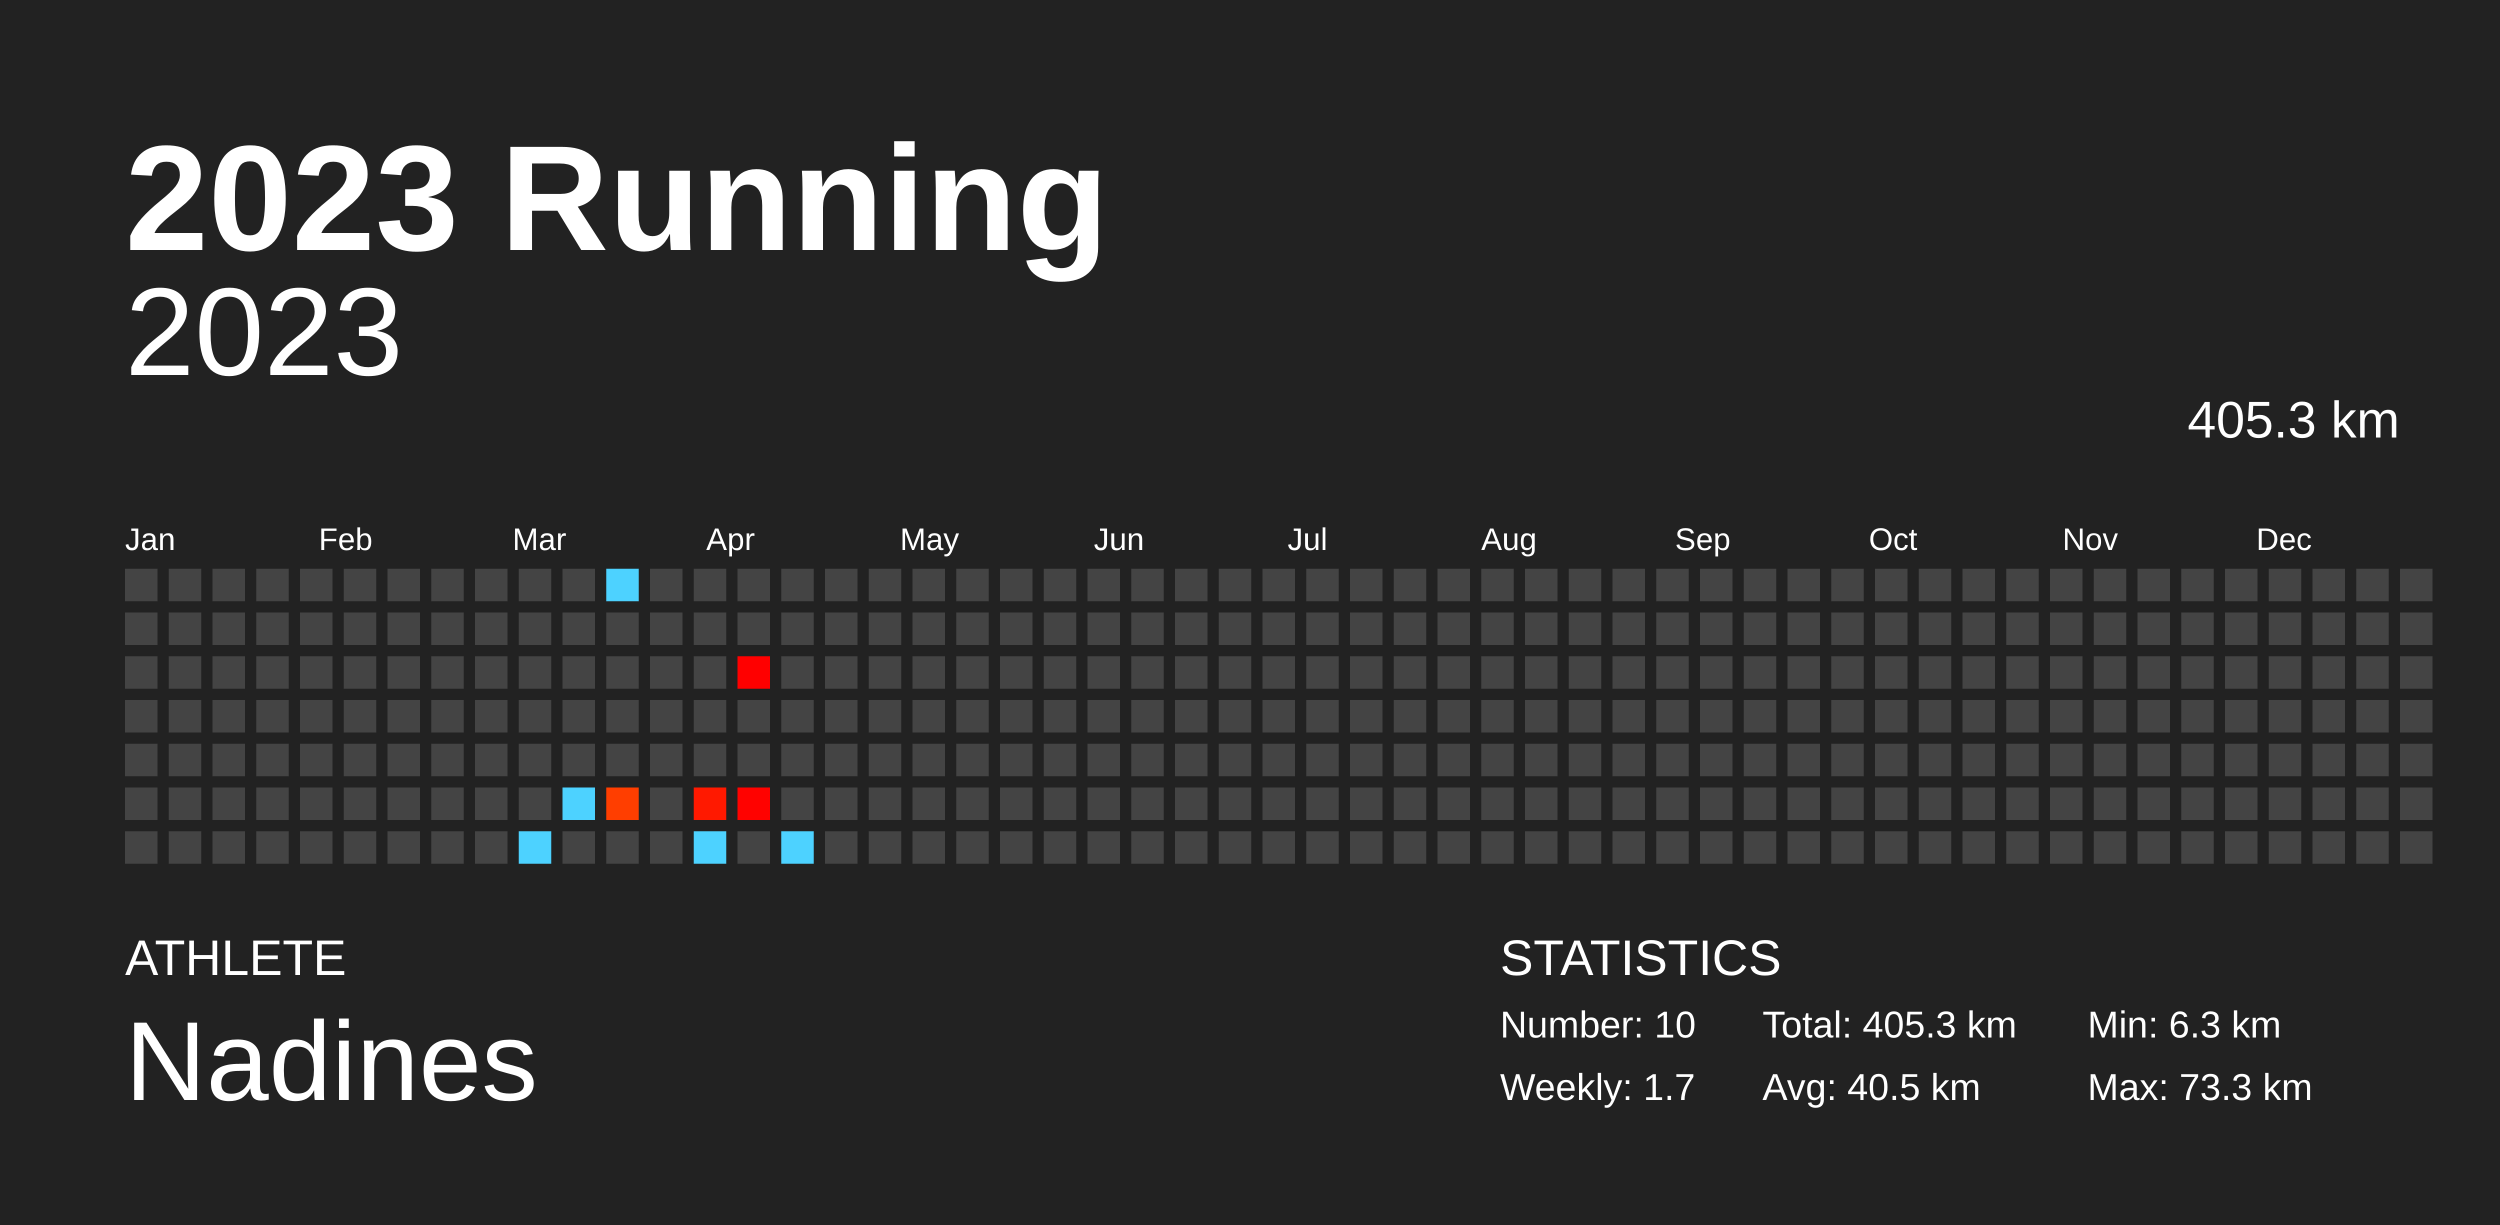
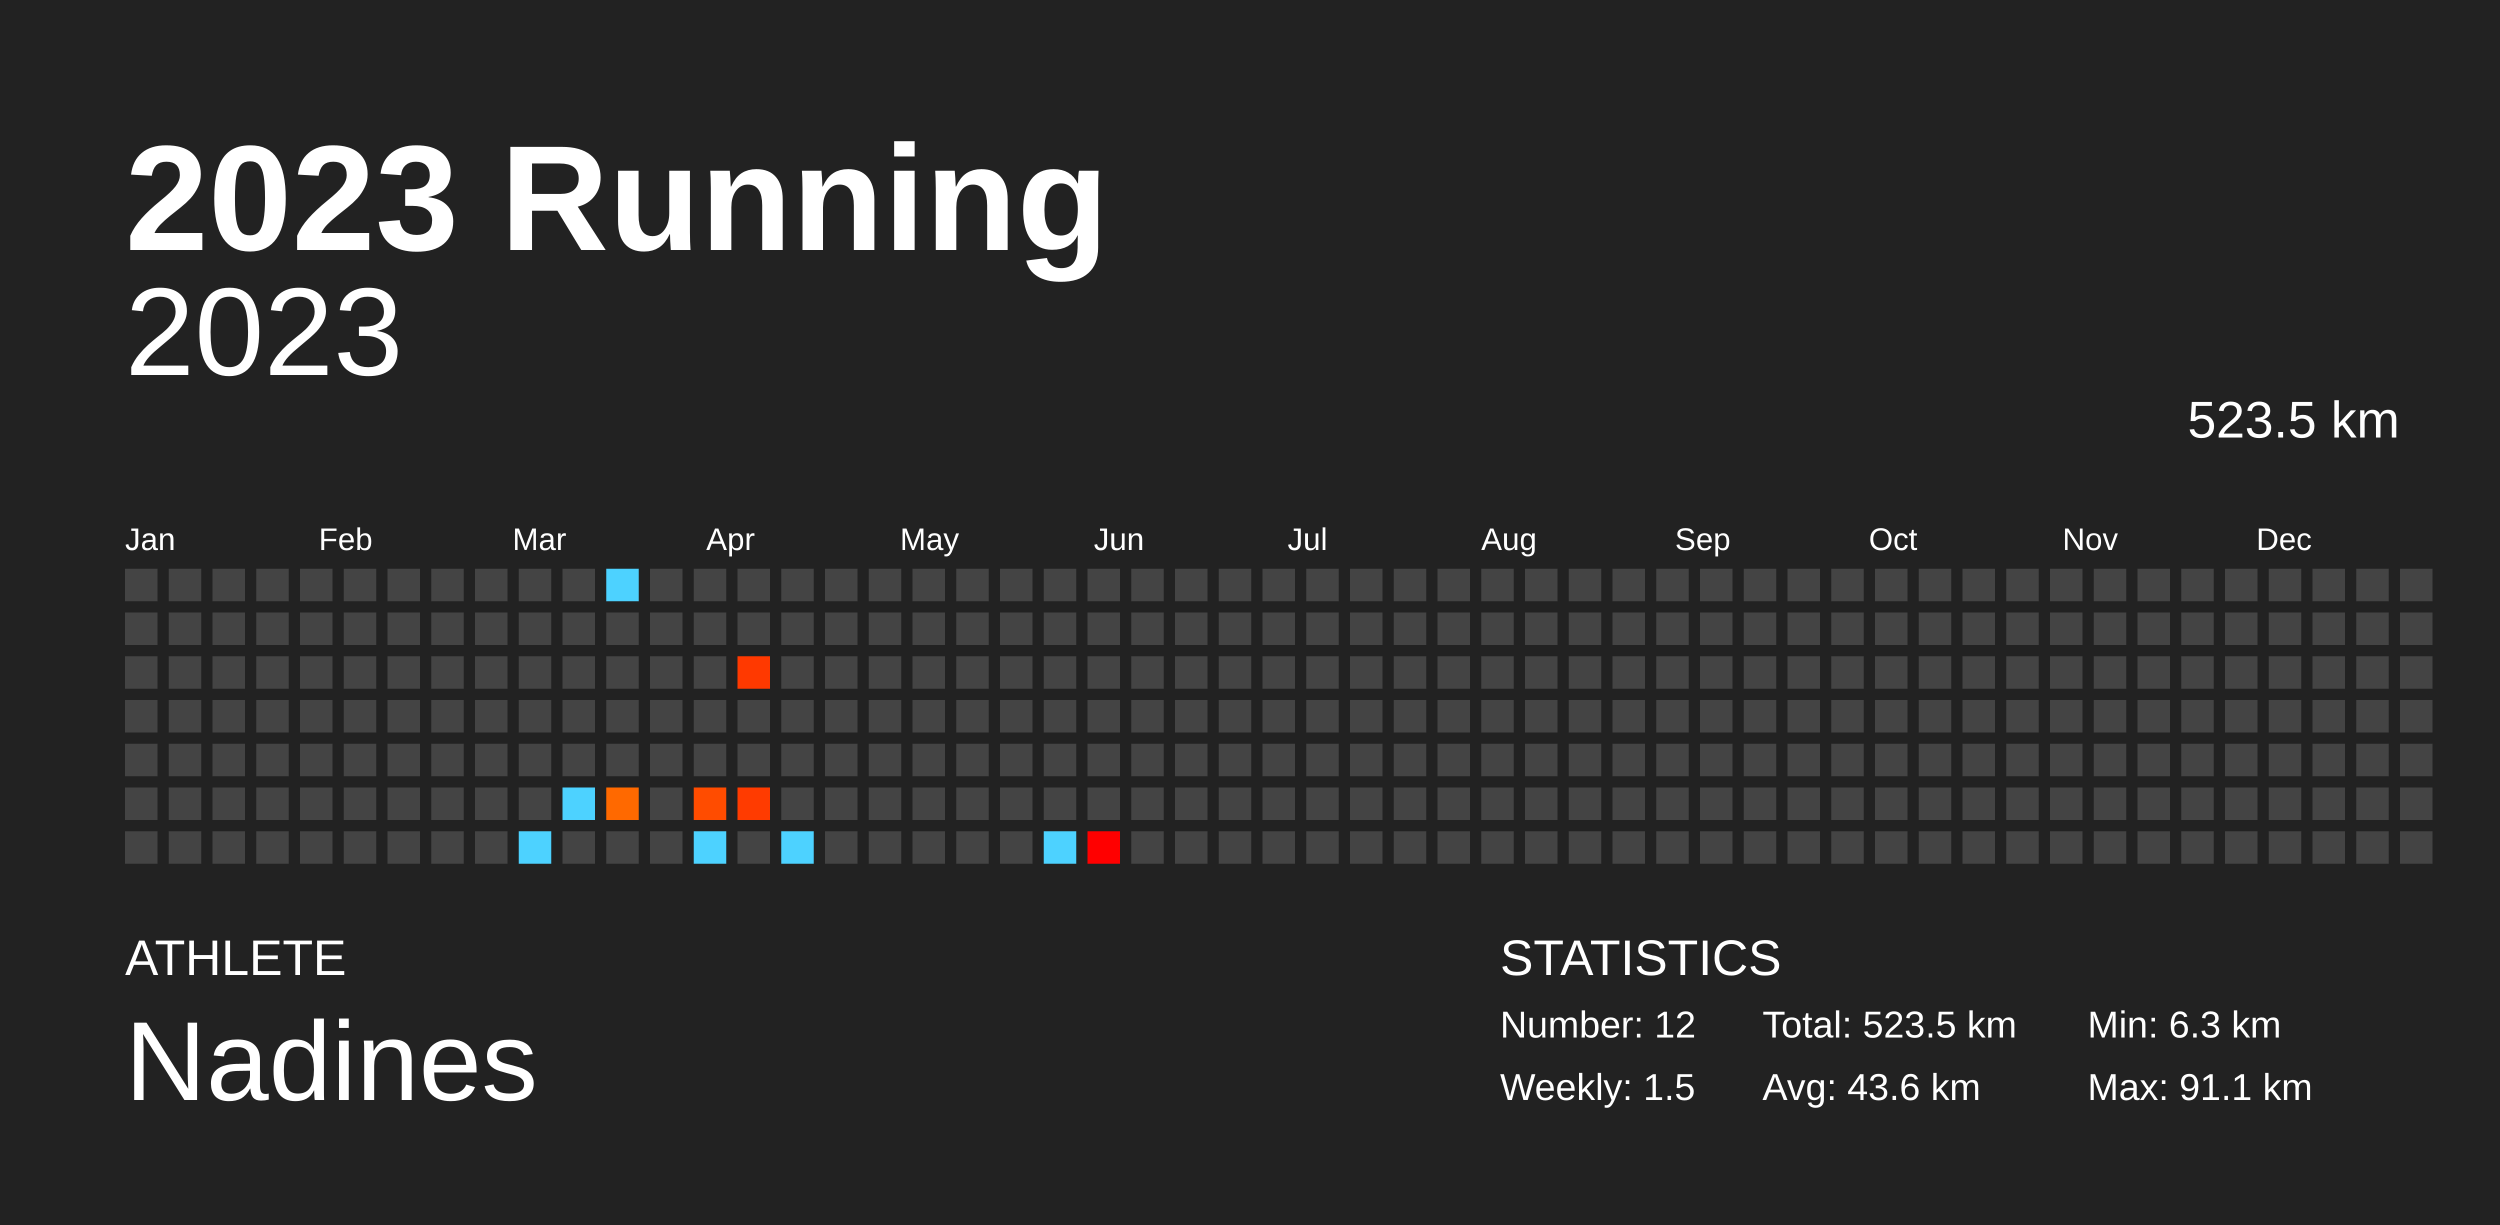
<svg xmlns="http://www.w3.org/2000/svg" baseProfile="full" height="98mm" version="1.1" viewBox="0,0,200,98" width="200mm">
  <defs />
  <rect fill="#222222" height="98" width="200" x="0" y="0" />
  <text fill="#FFFFFF" style="font-size:12px; font-family:Arial; font-weight:bold;" x="10" y="20">2023 Running</text>
  <text fill="#FFFFFF" style="font-size:4px; font-family:Arial" x="10" y="78">ATHLETE</text>
  <text fill="#FFFFFF" style="font-size:9px; font-family:Arial" x="10" y="88">Nadines</text>
  <text fill="#FFFFFF" style="font-size:4px; font-family:Arial" x="120" y="78">STATISTICS</text>
-   <text fill="#FFFFFF" style="font-size:3px; font-family:Arial" x="120" y="83">Number: 10</text>
-   <text fill="#FFFFFF" style="font-size:3px; font-family:Arial" x="120" y="88">Weekly: 1.7</text>
-   <text fill="#FFFFFF" style="font-size:3px; font-family:Arial" x="141" y="83">Total: 405.3 km</text>
-   <text fill="#FFFFFF" style="font-size:3px; font-family:Arial" x="141" y="88">Avg: 40.5 km</text>
+   <text fill="#FFFFFF" style="font-size:3px; font-family:Arial" x="120" y="83">Number: 12</text>
+   <text fill="#FFFFFF" style="font-size:3px; font-family:Arial" x="120" y="88">Weekly: 1.5</text>
+   <text fill="#FFFFFF" style="font-size:3px; font-family:Arial" x="141" y="83">Total: 523.5 km</text>
+   <text fill="#FFFFFF" style="font-size:3px; font-family:Arial" x="141" y="88">Avg: 43.6 km</text>
  <text fill="#FFFFFF" style="font-size:3px; font-family:Arial" x="167" y="83">Min: 6.3 km</text>
-   <text fill="#FFFFFF" style="font-size:3px; font-family:Arial" x="167" y="88">Max: 73.3 km</text>
+   <text fill="#FFFFFF" style="font-size:3px; font-family:Arial" x="167" y="88">Max: 91.1 km</text>
  <text alignment-baseline="hanging" fill="#FFFFFF" style="font-size:10.0px; font-family:Arial;" x="10" y="30">2023</text>
-   <text alignment-baseline="hanging" fill="#FFFFFF" style="font-size:4.125px; font-family:Arial;" x="175" y="35">405.3 km</text>
+   <text alignment-baseline="hanging" fill="#FFFFFF" style="font-size:4.125px; font-family:Arial;" x="175" y="35">523.5 km</text>
  <text fill="#FFFFFF" style="font-size:2.5px; font-family:Arial" x="10.0" y="44">Jan</text>
  <text fill="#FFFFFF" style="font-size:2.5px; font-family:Arial" x="25.5" y="44">Feb</text>
  <text fill="#FFFFFF" style="font-size:2.5px; font-family:Arial" x="41.0" y="44">Mar</text>
  <text fill="#FFFFFF" style="font-size:2.5px; font-family:Arial" x="56.5" y="44">Apr</text>
  <text fill="#FFFFFF" style="font-size:2.5px; font-family:Arial" x="72.0" y="44">May</text>
  <text fill="#FFFFFF" style="font-size:2.5px; font-family:Arial" x="87.5" y="44">Jun</text>
  <text fill="#FFFFFF" style="font-size:2.5px; font-family:Arial" x="103.0" y="44">Jul</text>
  <text fill="#FFFFFF" style="font-size:2.5px; font-family:Arial" x="118.5" y="44">Aug</text>
  <text fill="#FFFFFF" style="font-size:2.5px; font-family:Arial" x="134.0" y="44">Sep</text>
  <text fill="#FFFFFF" style="font-size:2.5px; font-family:Arial" x="149.5" y="44">Oct</text>
  <text fill="#FFFFFF" style="font-size:2.5px; font-family:Arial" x="165.0" y="44">Nov</text>
  <text fill="#FFFFFF" style="font-size:2.5px; font-family:Arial" x="180.5" y="44">Dec</text>
  <rect fill="#444444" height="2.6" width="2.6" x="10.0" y="45.5" />
  <rect fill="#444444" height="2.6" width="2.6" x="10.0" y="49.0" />
  <rect fill="#444444" height="2.6" width="2.6" x="10.0" y="52.5" />
  <rect fill="#444444" height="2.6" width="2.6" x="10.0" y="56.0" />
  <rect fill="#444444" height="2.6" width="2.6" x="10.0" y="59.5" />
  <rect fill="#444444" height="2.6" width="2.6" x="10.0" y="63.0" />
  <rect fill="#444444" height="2.6" width="2.6" x="10.0" y="66.5" />
  <rect fill="#444444" height="2.6" width="2.6" x="13.5" y="45.5" />
  <rect fill="#444444" height="2.6" width="2.6" x="13.5" y="49.0" />
  <rect fill="#444444" height="2.6" width="2.6" x="13.5" y="52.5" />
  <rect fill="#444444" height="2.6" width="2.6" x="13.5" y="56.0" />
  <rect fill="#444444" height="2.6" width="2.6" x="13.5" y="59.5" />
  <rect fill="#444444" height="2.6" width="2.6" x="13.5" y="63.0" />
  <rect fill="#444444" height="2.6" width="2.6" x="13.5" y="66.5" />
  <rect fill="#444444" height="2.6" width="2.6" x="17.0" y="45.5" />
  <rect fill="#444444" height="2.6" width="2.6" x="17.0" y="49.0" />
  <rect fill="#444444" height="2.6" width="2.6" x="17.0" y="52.5" />
  <rect fill="#444444" height="2.6" width="2.6" x="17.0" y="56.0" />
  <rect fill="#444444" height="2.6" width="2.6" x="17.0" y="59.5" />
  <rect fill="#444444" height="2.6" width="2.6" x="17.0" y="63.0" />
  <rect fill="#444444" height="2.6" width="2.6" x="17.0" y="66.5" />
  <rect fill="#444444" height="2.6" width="2.6" x="20.5" y="45.5" />
  <rect fill="#444444" height="2.6" width="2.6" x="20.5" y="49.0" />
  <rect fill="#444444" height="2.6" width="2.6" x="20.5" y="52.5" />
  <rect fill="#444444" height="2.6" width="2.6" x="20.5" y="56.0" />
  <rect fill="#444444" height="2.6" width="2.6" x="20.5" y="59.5" />
  <rect fill="#444444" height="2.6" width="2.6" x="20.5" y="63.0" />
  <rect fill="#444444" height="2.6" width="2.6" x="20.5" y="66.5" />
  <rect fill="#444444" height="2.6" width="2.6" x="24.0" y="45.5" />
  <rect fill="#444444" height="2.6" width="2.6" x="24.0" y="49.0" />
  <rect fill="#444444" height="2.6" width="2.6" x="24.0" y="52.5" />
  <rect fill="#444444" height="2.6" width="2.6" x="24.0" y="56.0" />
  <rect fill="#444444" height="2.6" width="2.6" x="24.0" y="59.5" />
  <rect fill="#444444" height="2.6" width="2.6" x="24.0" y="63.0" />
  <rect fill="#444444" height="2.6" width="2.6" x="24.0" y="66.5" />
  <rect fill="#444444" height="2.6" width="2.6" x="27.5" y="45.5" />
  <rect fill="#444444" height="2.6" width="2.6" x="27.5" y="49.0" />
  <rect fill="#444444" height="2.6" width="2.6" x="27.5" y="52.5" />
  <rect fill="#444444" height="2.6" width="2.6" x="27.5" y="56.0" />
  <rect fill="#444444" height="2.6" width="2.6" x="27.5" y="59.5" />
  <rect fill="#444444" height="2.6" width="2.6" x="27.5" y="63.0" />
  <rect fill="#444444" height="2.6" width="2.6" x="27.5" y="66.5" />
  <rect fill="#444444" height="2.6" width="2.6" x="31.0" y="45.5" />
  <rect fill="#444444" height="2.6" width="2.6" x="31.0" y="49.0" />
  <rect fill="#444444" height="2.6" width="2.6" x="31.0" y="52.5" />
  <rect fill="#444444" height="2.6" width="2.6" x="31.0" y="56.0" />
  <rect fill="#444444" height="2.6" width="2.6" x="31.0" y="59.5" />
  <rect fill="#444444" height="2.6" width="2.6" x="31.0" y="63.0" />
  <rect fill="#444444" height="2.6" width="2.6" x="31.0" y="66.5" />
  <rect fill="#444444" height="2.6" width="2.6" x="34.5" y="45.5" />
  <rect fill="#444444" height="2.6" width="2.6" x="34.5" y="49.0" />
  <rect fill="#444444" height="2.6" width="2.6" x="34.5" y="52.5" />
  <rect fill="#444444" height="2.6" width="2.6" x="34.5" y="56.0" />
  <rect fill="#444444" height="2.6" width="2.6" x="34.5" y="59.5" />
  <rect fill="#444444" height="2.6" width="2.6" x="34.5" y="63.0" />
  <rect fill="#444444" height="2.6" width="2.6" x="34.5" y="66.5" />
  <rect fill="#444444" height="2.6" width="2.6" x="38.0" y="45.5" />
  <rect fill="#444444" height="2.6" width="2.6" x="38.0" y="49.0" />
  <rect fill="#444444" height="2.6" width="2.6" x="38.0" y="52.5" />
  <rect fill="#444444" height="2.6" width="2.6" x="38.0" y="56.0" />
  <rect fill="#444444" height="2.6" width="2.6" x="38.0" y="59.5" />
  <rect fill="#444444" height="2.6" width="2.6" x="38.0" y="63.0" />
  <rect fill="#444444" height="2.6" width="2.6" x="38.0" y="66.5" />
  <rect fill="#444444" height="2.6" width="2.6" x="41.5" y="45.5" />
  <rect fill="#444444" height="2.6" width="2.6" x="41.5" y="49.0" />
  <rect fill="#444444" height="2.6" width="2.6" x="41.5" y="52.5" />
  <rect fill="#444444" height="2.6" width="2.6" x="41.5" y="56.0" />
  <rect fill="#444444" height="2.6" width="2.6" x="41.5" y="59.5" />
  <rect fill="#444444" height="2.6" width="2.6" x="41.5" y="63.0" />
  <rect fill="#4dd2ff" height="2.6" width="2.6" x="41.5" y="66.5" />
  <rect fill="#444444" height="2.6" width="2.6" x="45.0" y="45.5" />
  <rect fill="#444444" height="2.6" width="2.6" x="45.0" y="49.0" />
  <rect fill="#444444" height="2.6" width="2.6" x="45.0" y="52.5" />
  <rect fill="#444444" height="2.6" width="2.6" x="45.0" y="56.0" />
  <rect fill="#444444" height="2.6" width="2.6" x="45.0" y="59.5" />
  <rect fill="#4dd2ff" height="2.6" width="2.6" x="45.0" y="63.0" />
  <rect fill="#444444" height="2.6" width="2.6" x="45.0" y="66.5" />
  <rect fill="#4dd2ff" height="2.6" width="2.6" x="48.5" y="45.5" />
  <rect fill="#444444" height="2.6" width="2.6" x="48.5" y="49.0" />
  <rect fill="#444444" height="2.6" width="2.6" x="48.5" y="52.5" />
  <rect fill="#444444" height="2.6" width="2.6" x="48.5" y="56.0" />
  <rect fill="#444444" height="2.6" width="2.6" x="48.5" y="59.5" />
-   <rect fill="#ff3e00" height="2.6" width="2.6" x="48.5" y="63.0" />
+   <rect fill="#ff6900" height="2.6" width="2.6" x="48.5" y="63.0" />
  <rect fill="#444444" height="2.6" width="2.6" x="48.5" y="66.5" />
  <rect fill="#444444" height="2.6" width="2.6" x="52.0" y="45.5" />
  <rect fill="#444444" height="2.6" width="2.6" x="52.0" y="49.0" />
  <rect fill="#444444" height="2.6" width="2.6" x="52.0" y="52.5" />
  <rect fill="#444444" height="2.6" width="2.6" x="52.0" y="56.0" />
  <rect fill="#444444" height="2.6" width="2.6" x="52.0" y="59.5" />
  <rect fill="#444444" height="2.6" width="2.6" x="52.0" y="63.0" />
  <rect fill="#444444" height="2.6" width="2.6" x="52.0" y="66.5" />
  <rect fill="#444444" height="2.6" width="2.6" x="55.5" y="45.5" />
  <rect fill="#444444" height="2.6" width="2.6" x="55.5" y="49.0" />
  <rect fill="#444444" height="2.6" width="2.6" x="55.5" y="52.5" />
  <rect fill="#444444" height="2.6" width="2.6" x="55.5" y="56.0" />
  <rect fill="#444444" height="2.6" width="2.6" x="55.5" y="59.5" />
-   <rect fill="#ff1900" height="2.6" width="2.6" x="55.5" y="63.0" />
+   <rect fill="#ff4c00" height="2.6" width="2.6" x="55.5" y="63.0" />
  <rect fill="#4dd2ff" height="2.6" width="2.6" x="55.5" y="66.5" />
  <rect fill="#444444" height="2.6" width="2.6" x="59.0" y="45.5" />
  <rect fill="#444444" height="2.6" width="2.6" x="59.0" y="49.0" />
-   <rect fill="#ff0000" height="2.6" width="2.6" x="59.0" y="52.5" />
+   <rect fill="#ff3900" height="2.6" width="2.6" x="59.0" y="52.5" />
  <rect fill="#444444" height="2.6" width="2.6" x="59.0" y="56.0" />
  <rect fill="#444444" height="2.6" width="2.6" x="59.0" y="59.5" />
-   <rect fill="#ff0200" height="2.6" width="2.6" x="59.0" y="63.0" />
+   <rect fill="#ff3b00" height="2.6" width="2.6" x="59.0" y="63.0" />
  <rect fill="#444444" height="2.6" width="2.6" x="59.0" y="66.5" />
  <rect fill="#444444" height="2.6" width="2.6" x="62.5" y="45.5" />
  <rect fill="#444444" height="2.6" width="2.6" x="62.5" y="49.0" />
  <rect fill="#444444" height="2.6" width="2.6" x="62.5" y="52.5" />
  <rect fill="#444444" height="2.6" width="2.6" x="62.5" y="56.0" />
  <rect fill="#444444" height="2.6" width="2.6" x="62.5" y="59.5" />
  <rect fill="#444444" height="2.6" width="2.6" x="62.5" y="63.0" />
  <rect fill="#4dd2ff" height="2.6" width="2.6" x="62.5" y="66.5" />
  <rect fill="#444444" height="2.6" width="2.6" x="66.0" y="45.5" />
  <rect fill="#444444" height="2.6" width="2.6" x="66.0" y="49.0" />
  <rect fill="#444444" height="2.6" width="2.6" x="66.0" y="52.5" />
  <rect fill="#444444" height="2.6" width="2.6" x="66.0" y="56.0" />
  <rect fill="#444444" height="2.6" width="2.6" x="66.0" y="59.5" />
  <rect fill="#444444" height="2.6" width="2.6" x="66.0" y="63.0" />
  <rect fill="#444444" height="2.6" width="2.6" x="66.0" y="66.5" />
  <rect fill="#444444" height="2.6" width="2.6" x="69.5" y="45.5" />
  <rect fill="#444444" height="2.6" width="2.6" x="69.5" y="49.0" />
  <rect fill="#444444" height="2.6" width="2.6" x="69.5" y="52.5" />
  <rect fill="#444444" height="2.6" width="2.6" x="69.5" y="56.0" />
  <rect fill="#444444" height="2.6" width="2.6" x="69.5" y="59.5" />
  <rect fill="#444444" height="2.6" width="2.6" x="69.5" y="63.0" />
  <rect fill="#444444" height="2.6" width="2.6" x="69.5" y="66.5" />
  <rect fill="#444444" height="2.6" width="2.6" x="73.0" y="45.5" />
  <rect fill="#444444" height="2.6" width="2.6" x="73.0" y="49.0" />
  <rect fill="#444444" height="2.6" width="2.6" x="73.0" y="52.5" />
  <rect fill="#444444" height="2.6" width="2.6" x="73.0" y="56.0" />
  <rect fill="#444444" height="2.6" width="2.6" x="73.0" y="59.5" />
  <rect fill="#444444" height="2.6" width="2.6" x="73.0" y="63.0" />
  <rect fill="#444444" height="2.6" width="2.6" x="73.0" y="66.5" />
  <rect fill="#444444" height="2.6" width="2.6" x="76.5" y="45.5" />
  <rect fill="#444444" height="2.6" width="2.6" x="76.5" y="49.0" />
  <rect fill="#444444" height="2.6" width="2.6" x="76.5" y="52.5" />
  <rect fill="#444444" height="2.6" width="2.6" x="76.5" y="56.0" />
  <rect fill="#444444" height="2.6" width="2.6" x="76.5" y="59.5" />
  <rect fill="#444444" height="2.6" width="2.6" x="76.5" y="63.0" />
  <rect fill="#444444" height="2.6" width="2.6" x="76.5" y="66.5" />
  <rect fill="#444444" height="2.6" width="2.6" x="80.0" y="45.5" />
  <rect fill="#444444" height="2.6" width="2.6" x="80.0" y="49.0" />
  <rect fill="#444444" height="2.6" width="2.6" x="80.0" y="52.5" />
  <rect fill="#444444" height="2.6" width="2.6" x="80.0" y="56.0" />
  <rect fill="#444444" height="2.6" width="2.6" x="80.0" y="59.5" />
  <rect fill="#444444" height="2.6" width="2.6" x="80.0" y="63.0" />
  <rect fill="#444444" height="2.6" width="2.6" x="80.0" y="66.5" />
  <rect fill="#444444" height="2.6" width="2.6" x="83.5" y="45.5" />
  <rect fill="#444444" height="2.6" width="2.6" x="83.5" y="49.0" />
  <rect fill="#444444" height="2.6" width="2.6" x="83.5" y="52.5" />
  <rect fill="#444444" height="2.6" width="2.6" x="83.5" y="56.0" />
  <rect fill="#444444" height="2.6" width="2.6" x="83.5" y="59.5" />
  <rect fill="#444444" height="2.6" width="2.6" x="83.5" y="63.0" />
-   <rect fill="#444444" height="2.6" width="2.6" x="83.5" y="66.5" />
+   <rect fill="#4dd2ff" height="2.6" width="2.6" x="83.5" y="66.5" />
  <rect fill="#444444" height="2.6" width="2.6" x="87.0" y="45.5" />
  <rect fill="#444444" height="2.6" width="2.6" x="87.0" y="49.0" />
  <rect fill="#444444" height="2.6" width="2.6" x="87.0" y="52.5" />
  <rect fill="#444444" height="2.6" width="2.6" x="87.0" y="56.0" />
  <rect fill="#444444" height="2.6" width="2.6" x="87.0" y="59.5" />
  <rect fill="#444444" height="2.6" width="2.6" x="87.0" y="63.0" />
-   <rect fill="#444444" height="2.6" width="2.6" x="87.0" y="66.5" />
+   <rect fill="#ff0000" height="2.6" width="2.6" x="87.0" y="66.5" />
  <rect fill="#444444" height="2.6" width="2.6" x="90.5" y="45.5" />
  <rect fill="#444444" height="2.6" width="2.6" x="90.5" y="49.0" />
  <rect fill="#444444" height="2.6" width="2.6" x="90.5" y="52.5" />
  <rect fill="#444444" height="2.6" width="2.6" x="90.5" y="56.0" />
  <rect fill="#444444" height="2.6" width="2.6" x="90.5" y="59.5" />
  <rect fill="#444444" height="2.6" width="2.6" x="90.5" y="63.0" />
  <rect fill="#444444" height="2.6" width="2.6" x="90.5" y="66.5" />
  <rect fill="#444444" height="2.6" width="2.6" x="94.0" y="45.5" />
  <rect fill="#444444" height="2.6" width="2.6" x="94.0" y="49.0" />
  <rect fill="#444444" height="2.6" width="2.6" x="94.0" y="52.5" />
  <rect fill="#444444" height="2.6" width="2.6" x="94.0" y="56.0" />
  <rect fill="#444444" height="2.6" width="2.6" x="94.0" y="59.5" />
  <rect fill="#444444" height="2.6" width="2.6" x="94.0" y="63.0" />
  <rect fill="#444444" height="2.6" width="2.6" x="94.0" y="66.5" />
  <rect fill="#444444" height="2.6" width="2.6" x="97.5" y="45.5" />
  <rect fill="#444444" height="2.6" width="2.6" x="97.5" y="49.0" />
  <rect fill="#444444" height="2.6" width="2.6" x="97.5" y="52.5" />
  <rect fill="#444444" height="2.6" width="2.6" x="97.5" y="56.0" />
  <rect fill="#444444" height="2.6" width="2.6" x="97.5" y="59.5" />
  <rect fill="#444444" height="2.6" width="2.6" x="97.5" y="63.0" />
  <rect fill="#444444" height="2.6" width="2.6" x="97.5" y="66.5" />
  <rect fill="#444444" height="2.6" width="2.6" x="101.0" y="45.5" />
  <rect fill="#444444" height="2.6" width="2.6" x="101.0" y="49.0" />
  <rect fill="#444444" height="2.6" width="2.6" x="101.0" y="52.5" />
  <rect fill="#444444" height="2.6" width="2.6" x="101.0" y="56.0" />
  <rect fill="#444444" height="2.6" width="2.6" x="101.0" y="59.5" />
  <rect fill="#444444" height="2.6" width="2.6" x="101.0" y="63.0" />
  <rect fill="#444444" height="2.6" width="2.6" x="101.0" y="66.5" />
  <rect fill="#444444" height="2.6" width="2.6" x="104.5" y="45.5" />
  <rect fill="#444444" height="2.6" width="2.6" x="104.5" y="49.0" />
  <rect fill="#444444" height="2.6" width="2.6" x="104.5" y="52.5" />
  <rect fill="#444444" height="2.6" width="2.6" x="104.5" y="56.0" />
  <rect fill="#444444" height="2.6" width="2.6" x="104.5" y="59.5" />
  <rect fill="#444444" height="2.6" width="2.6" x="104.5" y="63.0" />
  <rect fill="#444444" height="2.6" width="2.6" x="104.5" y="66.5" />
  <rect fill="#444444" height="2.6" width="2.6" x="108.0" y="45.5" />
  <rect fill="#444444" height="2.6" width="2.6" x="108.0" y="49.0" />
  <rect fill="#444444" height="2.6" width="2.6" x="108.0" y="52.5" />
  <rect fill="#444444" height="2.6" width="2.6" x="108.0" y="56.0" />
  <rect fill="#444444" height="2.6" width="2.6" x="108.0" y="59.5" />
  <rect fill="#444444" height="2.6" width="2.6" x="108.0" y="63.0" />
  <rect fill="#444444" height="2.6" width="2.6" x="108.0" y="66.5" />
  <rect fill="#444444" height="2.6" width="2.6" x="111.5" y="45.5" />
  <rect fill="#444444" height="2.6" width="2.6" x="111.5" y="49.0" />
  <rect fill="#444444" height="2.6" width="2.6" x="111.5" y="52.5" />
  <rect fill="#444444" height="2.6" width="2.6" x="111.5" y="56.0" />
  <rect fill="#444444" height="2.6" width="2.6" x="111.5" y="59.5" />
  <rect fill="#444444" height="2.6" width="2.6" x="111.5" y="63.0" />
  <rect fill="#444444" height="2.6" width="2.6" x="111.5" y="66.5" />
  <rect fill="#444444" height="2.6" width="2.6" x="115.0" y="45.5" />
  <rect fill="#444444" height="2.6" width="2.6" x="115.0" y="49.0" />
  <rect fill="#444444" height="2.6" width="2.6" x="115.0" y="52.5" />
  <rect fill="#444444" height="2.6" width="2.6" x="115.0" y="56.0" />
  <rect fill="#444444" height="2.6" width="2.6" x="115.0" y="59.5" />
  <rect fill="#444444" height="2.6" width="2.6" x="115.0" y="63.0" />
  <rect fill="#444444" height="2.6" width="2.6" x="115.0" y="66.5" />
  <rect fill="#444444" height="2.6" width="2.6" x="118.5" y="45.5" />
  <rect fill="#444444" height="2.6" width="2.6" x="118.5" y="49.0" />
  <rect fill="#444444" height="2.6" width="2.6" x="118.5" y="52.5" />
  <rect fill="#444444" height="2.6" width="2.6" x="118.5" y="56.0" />
  <rect fill="#444444" height="2.6" width="2.6" x="118.5" y="59.5" />
  <rect fill="#444444" height="2.6" width="2.6" x="118.5" y="63.0" />
  <rect fill="#444444" height="2.6" width="2.6" x="118.5" y="66.5" />
  <rect fill="#444444" height="2.6" width="2.6" x="122.0" y="45.5" />
  <rect fill="#444444" height="2.6" width="2.6" x="122.0" y="49.0" />
  <rect fill="#444444" height="2.6" width="2.6" x="122.0" y="52.5" />
  <rect fill="#444444" height="2.6" width="2.6" x="122.0" y="56.0" />
  <rect fill="#444444" height="2.6" width="2.6" x="122.0" y="59.5" />
  <rect fill="#444444" height="2.6" width="2.6" x="122.0" y="63.0" />
  <rect fill="#444444" height="2.6" width="2.6" x="122.0" y="66.5" />
  <rect fill="#444444" height="2.6" width="2.6" x="125.5" y="45.5" />
  <rect fill="#444444" height="2.6" width="2.6" x="125.5" y="49.0" />
  <rect fill="#444444" height="2.6" width="2.6" x="125.5" y="52.5" />
  <rect fill="#444444" height="2.6" width="2.6" x="125.5" y="56.0" />
  <rect fill="#444444" height="2.6" width="2.6" x="125.5" y="59.5" />
  <rect fill="#444444" height="2.6" width="2.6" x="125.5" y="63.0" />
  <rect fill="#444444" height="2.6" width="2.6" x="125.5" y="66.5" />
  <rect fill="#444444" height="2.6" width="2.6" x="129.0" y="45.5" />
  <rect fill="#444444" height="2.6" width="2.6" x="129.0" y="49.0" />
  <rect fill="#444444" height="2.6" width="2.6" x="129.0" y="52.5" />
  <rect fill="#444444" height="2.6" width="2.6" x="129.0" y="56.0" />
  <rect fill="#444444" height="2.6" width="2.6" x="129.0" y="59.5" />
  <rect fill="#444444" height="2.6" width="2.6" x="129.0" y="63.0" />
  <rect fill="#444444" height="2.6" width="2.6" x="129.0" y="66.5" />
  <rect fill="#444444" height="2.6" width="2.6" x="132.5" y="45.5" />
  <rect fill="#444444" height="2.6" width="2.6" x="132.5" y="49.0" />
  <rect fill="#444444" height="2.6" width="2.6" x="132.5" y="52.5" />
  <rect fill="#444444" height="2.6" width="2.6" x="132.5" y="56.0" />
  <rect fill="#444444" height="2.6" width="2.6" x="132.5" y="59.5" />
  <rect fill="#444444" height="2.6" width="2.6" x="132.5" y="63.0" />
  <rect fill="#444444" height="2.6" width="2.6" x="132.5" y="66.5" />
  <rect fill="#444444" height="2.6" width="2.6" x="136.0" y="45.5" />
  <rect fill="#444444" height="2.6" width="2.6" x="136.0" y="49.0" />
  <rect fill="#444444" height="2.6" width="2.6" x="136.0" y="52.5" />
  <rect fill="#444444" height="2.6" width="2.6" x="136.0" y="56.0" />
  <rect fill="#444444" height="2.6" width="2.6" x="136.0" y="59.5" />
  <rect fill="#444444" height="2.6" width="2.6" x="136.0" y="63.0" />
  <rect fill="#444444" height="2.6" width="2.6" x="136.0" y="66.5" />
  <rect fill="#444444" height="2.6" width="2.6" x="139.5" y="45.5" />
  <rect fill="#444444" height="2.6" width="2.6" x="139.5" y="49.0" />
  <rect fill="#444444" height="2.6" width="2.6" x="139.5" y="52.5" />
  <rect fill="#444444" height="2.6" width="2.6" x="139.5" y="56.0" />
  <rect fill="#444444" height="2.6" width="2.6" x="139.5" y="59.5" />
  <rect fill="#444444" height="2.6" width="2.6" x="139.5" y="63.0" />
  <rect fill="#444444" height="2.6" width="2.6" x="139.5" y="66.5" />
  <rect fill="#444444" height="2.6" width="2.6" x="143.0" y="45.5" />
  <rect fill="#444444" height="2.6" width="2.6" x="143.0" y="49.0" />
  <rect fill="#444444" height="2.6" width="2.6" x="143.0" y="52.5" />
  <rect fill="#444444" height="2.6" width="2.6" x="143.0" y="56.0" />
  <rect fill="#444444" height="2.6" width="2.6" x="143.0" y="59.5" />
  <rect fill="#444444" height="2.6" width="2.6" x="143.0" y="63.0" />
  <rect fill="#444444" height="2.6" width="2.6" x="143.0" y="66.5" />
  <rect fill="#444444" height="2.6" width="2.6" x="146.5" y="45.5" />
  <rect fill="#444444" height="2.6" width="2.6" x="146.5" y="49.0" />
  <rect fill="#444444" height="2.6" width="2.6" x="146.5" y="52.5" />
  <rect fill="#444444" height="2.6" width="2.6" x="146.5" y="56.0" />
  <rect fill="#444444" height="2.6" width="2.6" x="146.5" y="59.5" />
  <rect fill="#444444" height="2.6" width="2.6" x="146.5" y="63.0" />
  <rect fill="#444444" height="2.6" width="2.6" x="146.5" y="66.5" />
  <rect fill="#444444" height="2.6" width="2.6" x="150.0" y="45.5" />
  <rect fill="#444444" height="2.6" width="2.6" x="150.0" y="49.0" />
  <rect fill="#444444" height="2.6" width="2.6" x="150.0" y="52.5" />
  <rect fill="#444444" height="2.6" width="2.6" x="150.0" y="56.0" />
  <rect fill="#444444" height="2.6" width="2.6" x="150.0" y="59.5" />
  <rect fill="#444444" height="2.6" width="2.6" x="150.0" y="63.0" />
  <rect fill="#444444" height="2.6" width="2.6" x="150.0" y="66.5" />
  <rect fill="#444444" height="2.6" width="2.6" x="153.5" y="45.5" />
  <rect fill="#444444" height="2.6" width="2.6" x="153.5" y="49.0" />
  <rect fill="#444444" height="2.6" width="2.6" x="153.5" y="52.5" />
  <rect fill="#444444" height="2.6" width="2.6" x="153.5" y="56.0" />
  <rect fill="#444444" height="2.6" width="2.6" x="153.5" y="59.5" />
  <rect fill="#444444" height="2.6" width="2.6" x="153.5" y="63.0" />
  <rect fill="#444444" height="2.6" width="2.6" x="153.5" y="66.5" />
  <rect fill="#444444" height="2.6" width="2.6" x="157.0" y="45.5" />
  <rect fill="#444444" height="2.6" width="2.6" x="157.0" y="49.0" />
  <rect fill="#444444" height="2.6" width="2.6" x="157.0" y="52.5" />
  <rect fill="#444444" height="2.6" width="2.6" x="157.0" y="56.0" />
  <rect fill="#444444" height="2.6" width="2.6" x="157.0" y="59.5" />
  <rect fill="#444444" height="2.6" width="2.6" x="157.0" y="63.0" />
  <rect fill="#444444" height="2.6" width="2.6" x="157.0" y="66.5" />
  <rect fill="#444444" height="2.6" width="2.6" x="160.5" y="45.5" />
  <rect fill="#444444" height="2.6" width="2.6" x="160.5" y="49.0" />
  <rect fill="#444444" height="2.6" width="2.6" x="160.5" y="52.5" />
  <rect fill="#444444" height="2.6" width="2.6" x="160.5" y="56.0" />
  <rect fill="#444444" height="2.6" width="2.6" x="160.5" y="59.5" />
  <rect fill="#444444" height="2.6" width="2.6" x="160.5" y="63.0" />
  <rect fill="#444444" height="2.6" width="2.6" x="160.5" y="66.5" />
  <rect fill="#444444" height="2.6" width="2.6" x="164.0" y="45.5" />
  <rect fill="#444444" height="2.6" width="2.6" x="164.0" y="49.0" />
  <rect fill="#444444" height="2.6" width="2.6" x="164.0" y="52.5" />
  <rect fill="#444444" height="2.6" width="2.6" x="164.0" y="56.0" />
  <rect fill="#444444" height="2.6" width="2.6" x="164.0" y="59.5" />
  <rect fill="#444444" height="2.6" width="2.6" x="164.0" y="63.0" />
  <rect fill="#444444" height="2.6" width="2.6" x="164.0" y="66.5" />
  <rect fill="#444444" height="2.6" width="2.6" x="167.5" y="45.5" />
  <rect fill="#444444" height="2.6" width="2.6" x="167.5" y="49.0" />
  <rect fill="#444444" height="2.6" width="2.6" x="167.5" y="52.5" />
  <rect fill="#444444" height="2.6" width="2.6" x="167.5" y="56.0" />
  <rect fill="#444444" height="2.6" width="2.6" x="167.5" y="59.5" />
  <rect fill="#444444" height="2.6" width="2.6" x="167.5" y="63.0" />
  <rect fill="#444444" height="2.6" width="2.6" x="167.5" y="66.5" />
  <rect fill="#444444" height="2.6" width="2.6" x="171.0" y="45.5" />
  <rect fill="#444444" height="2.6" width="2.6" x="171.0" y="49.0" />
  <rect fill="#444444" height="2.6" width="2.6" x="171.0" y="52.5" />
  <rect fill="#444444" height="2.6" width="2.6" x="171.0" y="56.0" />
  <rect fill="#444444" height="2.6" width="2.6" x="171.0" y="59.5" />
  <rect fill="#444444" height="2.6" width="2.6" x="171.0" y="63.0" />
  <rect fill="#444444" height="2.6" width="2.6" x="171.0" y="66.5" />
  <rect fill="#444444" height="2.6" width="2.6" x="174.5" y="45.5" />
  <rect fill="#444444" height="2.6" width="2.6" x="174.5" y="49.0" />
  <rect fill="#444444" height="2.6" width="2.6" x="174.5" y="52.5" />
  <rect fill="#444444" height="2.6" width="2.6" x="174.5" y="56.0" />
  <rect fill="#444444" height="2.6" width="2.6" x="174.5" y="59.5" />
  <rect fill="#444444" height="2.6" width="2.6" x="174.5" y="63.0" />
  <rect fill="#444444" height="2.6" width="2.6" x="174.5" y="66.5" />
  <rect fill="#444444" height="2.6" width="2.6" x="178.0" y="45.5" />
  <rect fill="#444444" height="2.6" width="2.6" x="178.0" y="49.0" />
  <rect fill="#444444" height="2.6" width="2.6" x="178.0" y="52.5" />
  <rect fill="#444444" height="2.6" width="2.6" x="178.0" y="56.0" />
  <rect fill="#444444" height="2.6" width="2.6" x="178.0" y="59.5" />
  <rect fill="#444444" height="2.6" width="2.6" x="178.0" y="63.0" />
  <rect fill="#444444" height="2.6" width="2.6" x="178.0" y="66.5" />
  <rect fill="#444444" height="2.6" width="2.6" x="181.5" y="45.5" />
  <rect fill="#444444" height="2.6" width="2.6" x="181.5" y="49.0" />
  <rect fill="#444444" height="2.6" width="2.6" x="181.5" y="52.5" />
  <rect fill="#444444" height="2.6" width="2.6" x="181.5" y="56.0" />
  <rect fill="#444444" height="2.6" width="2.6" x="181.5" y="59.5" />
  <rect fill="#444444" height="2.6" width="2.6" x="181.5" y="63.0" />
  <rect fill="#444444" height="2.6" width="2.6" x="181.5" y="66.5" />
  <rect fill="#444444" height="2.6" width="2.6" x="185.0" y="45.5" />
  <rect fill="#444444" height="2.6" width="2.6" x="185.0" y="49.0" />
  <rect fill="#444444" height="2.6" width="2.6" x="185.0" y="52.5" />
  <rect fill="#444444" height="2.6" width="2.6" x="185.0" y="56.0" />
  <rect fill="#444444" height="2.6" width="2.6" x="185.0" y="59.5" />
  <rect fill="#444444" height="2.6" width="2.6" x="185.0" y="63.0" />
  <rect fill="#444444" height="2.6" width="2.6" x="185.0" y="66.5" />
  <rect fill="#444444" height="2.6" width="2.6" x="188.5" y="45.5" />
  <rect fill="#444444" height="2.6" width="2.6" x="188.5" y="49.0" />
  <rect fill="#444444" height="2.6" width="2.6" x="188.5" y="52.5" />
  <rect fill="#444444" height="2.6" width="2.6" x="188.5" y="56.0" />
  <rect fill="#444444" height="2.6" width="2.6" x="188.5" y="59.5" />
  <rect fill="#444444" height="2.6" width="2.6" x="188.5" y="63.0" />
  <rect fill="#444444" height="2.6" width="2.6" x="188.5" y="66.5" />
  <rect fill="#444444" height="2.6" width="2.6" x="192.0" y="45.5" />
  <rect fill="#444444" height="2.6" width="2.6" x="192.0" y="49.0" />
  <rect fill="#444444" height="2.6" width="2.6" x="192.0" y="52.5" />
  <rect fill="#444444" height="2.6" width="2.6" x="192.0" y="56.0" />
  <rect fill="#444444" height="2.6" width="2.6" x="192.0" y="59.5" />
  <rect fill="#444444" height="2.6" width="2.6" x="192.0" y="63.0" />
  <rect fill="#444444" height="2.6" width="2.6" x="192.0" y="66.5" />
</svg>
